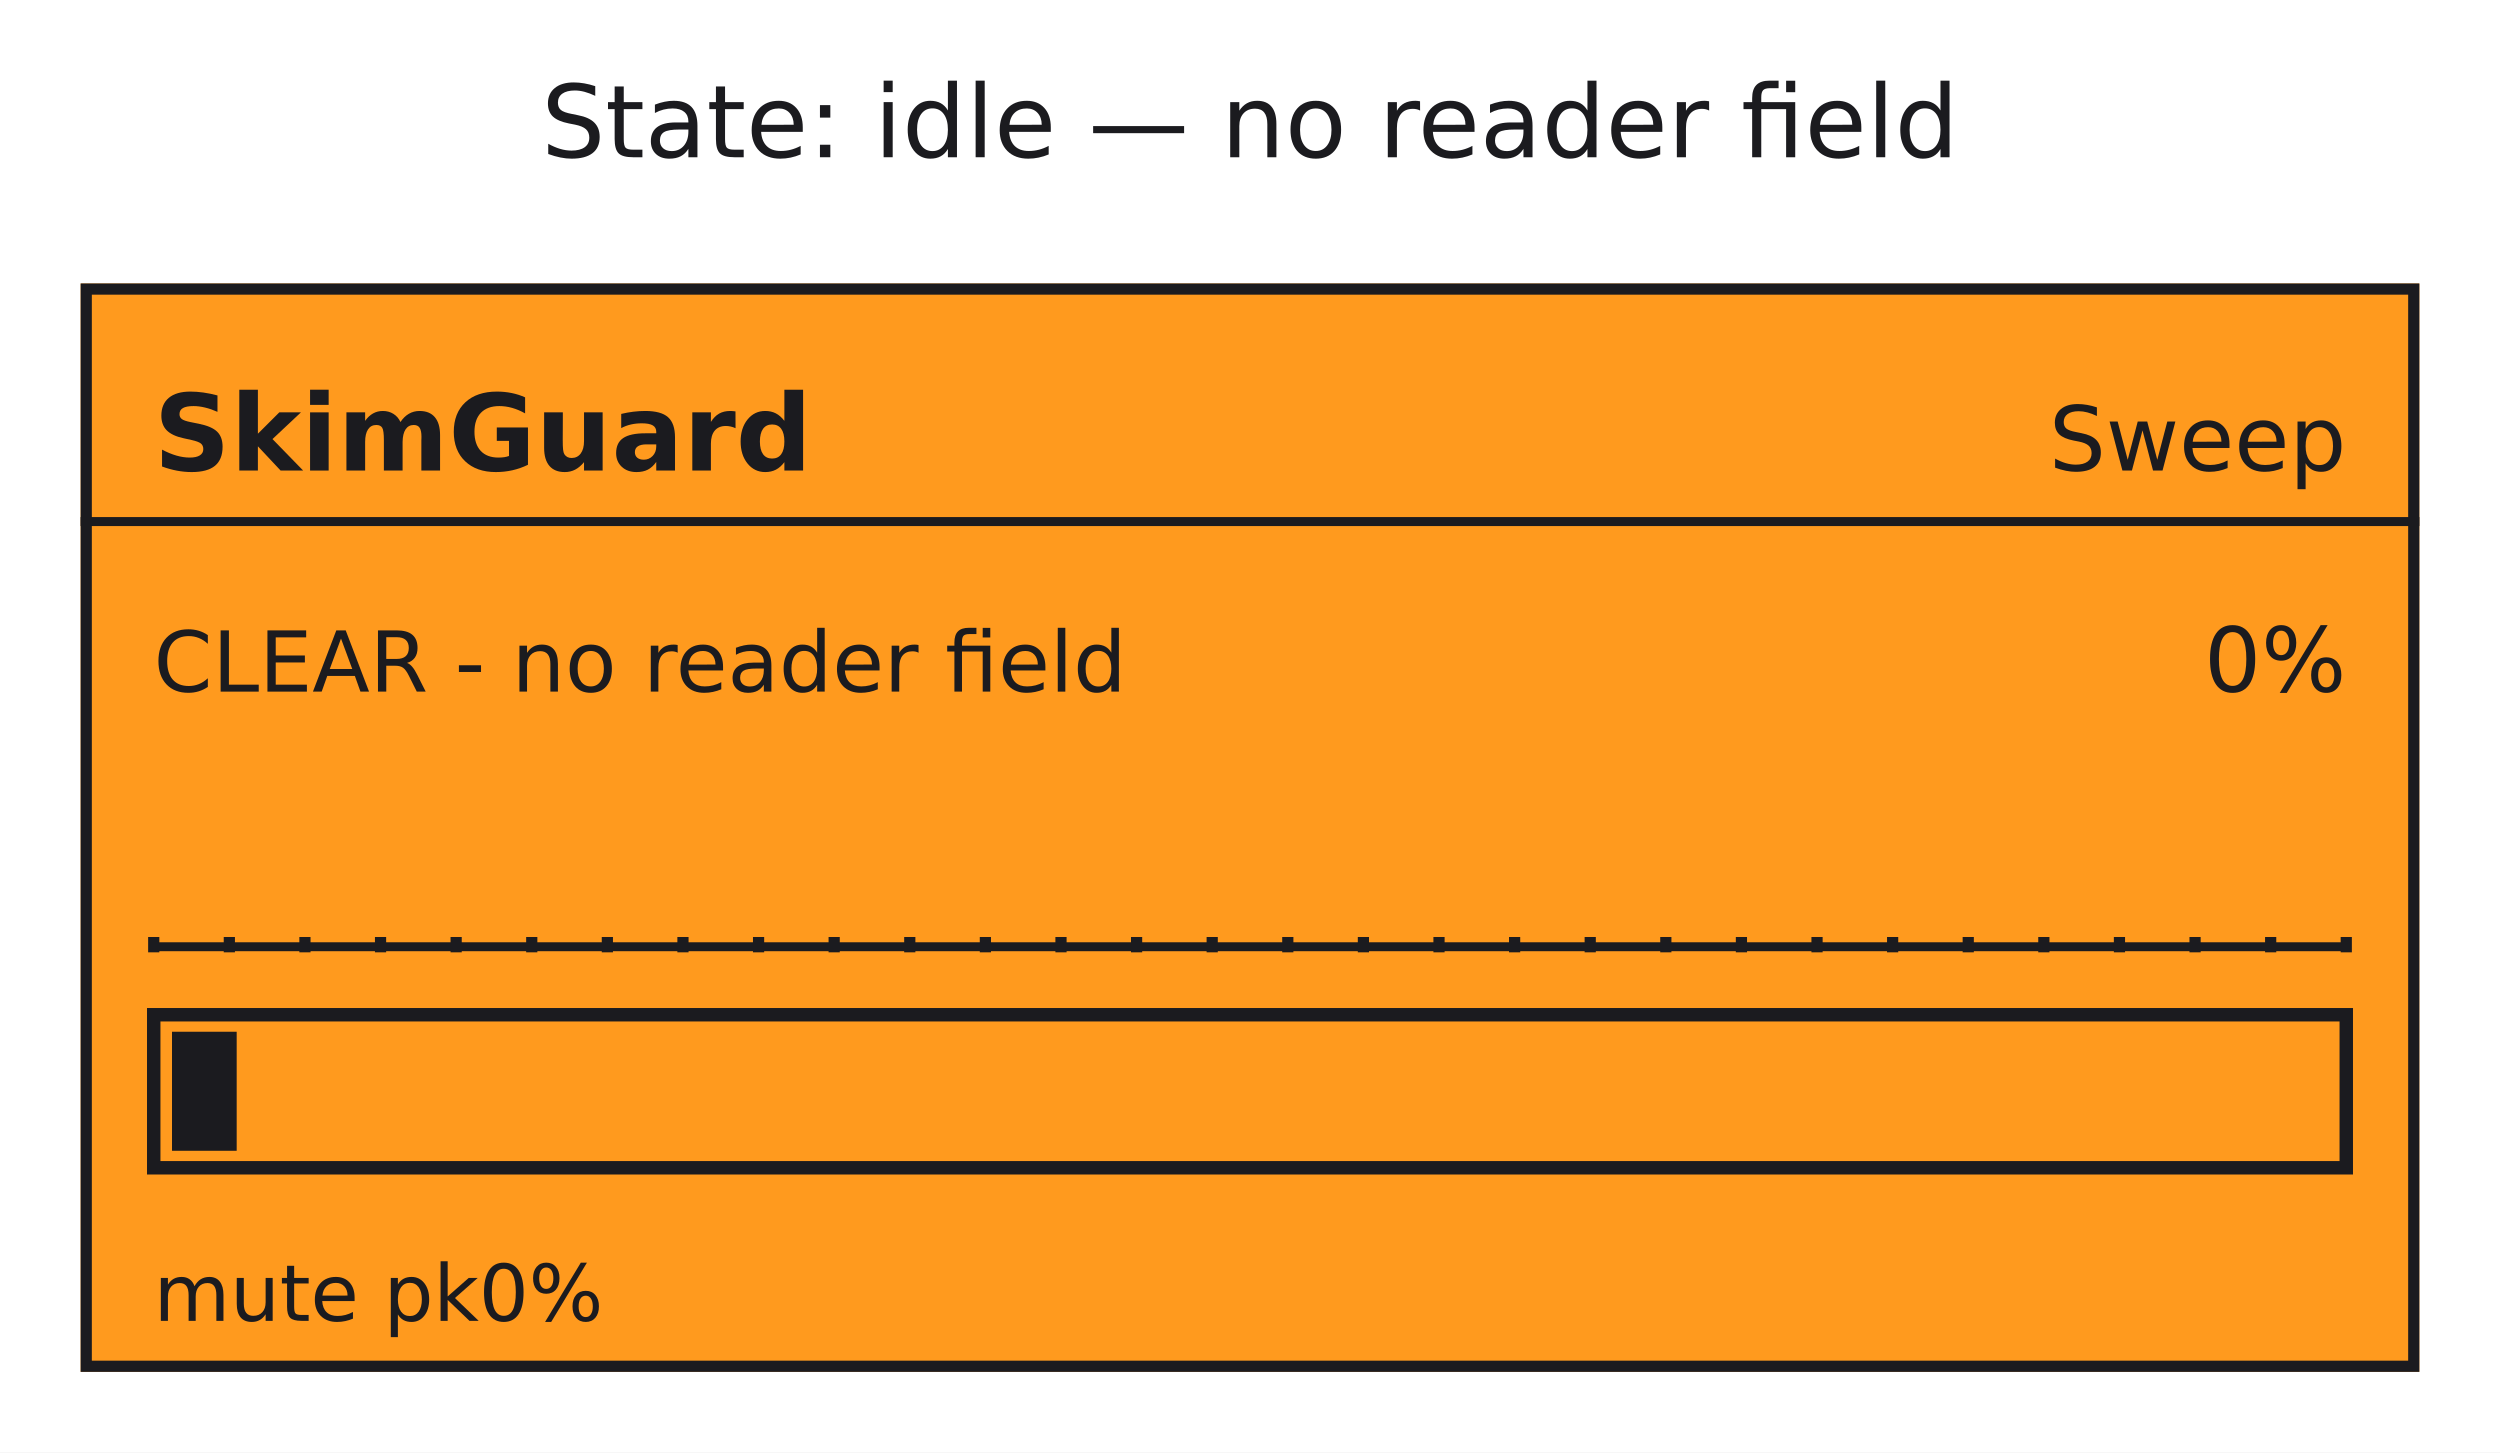
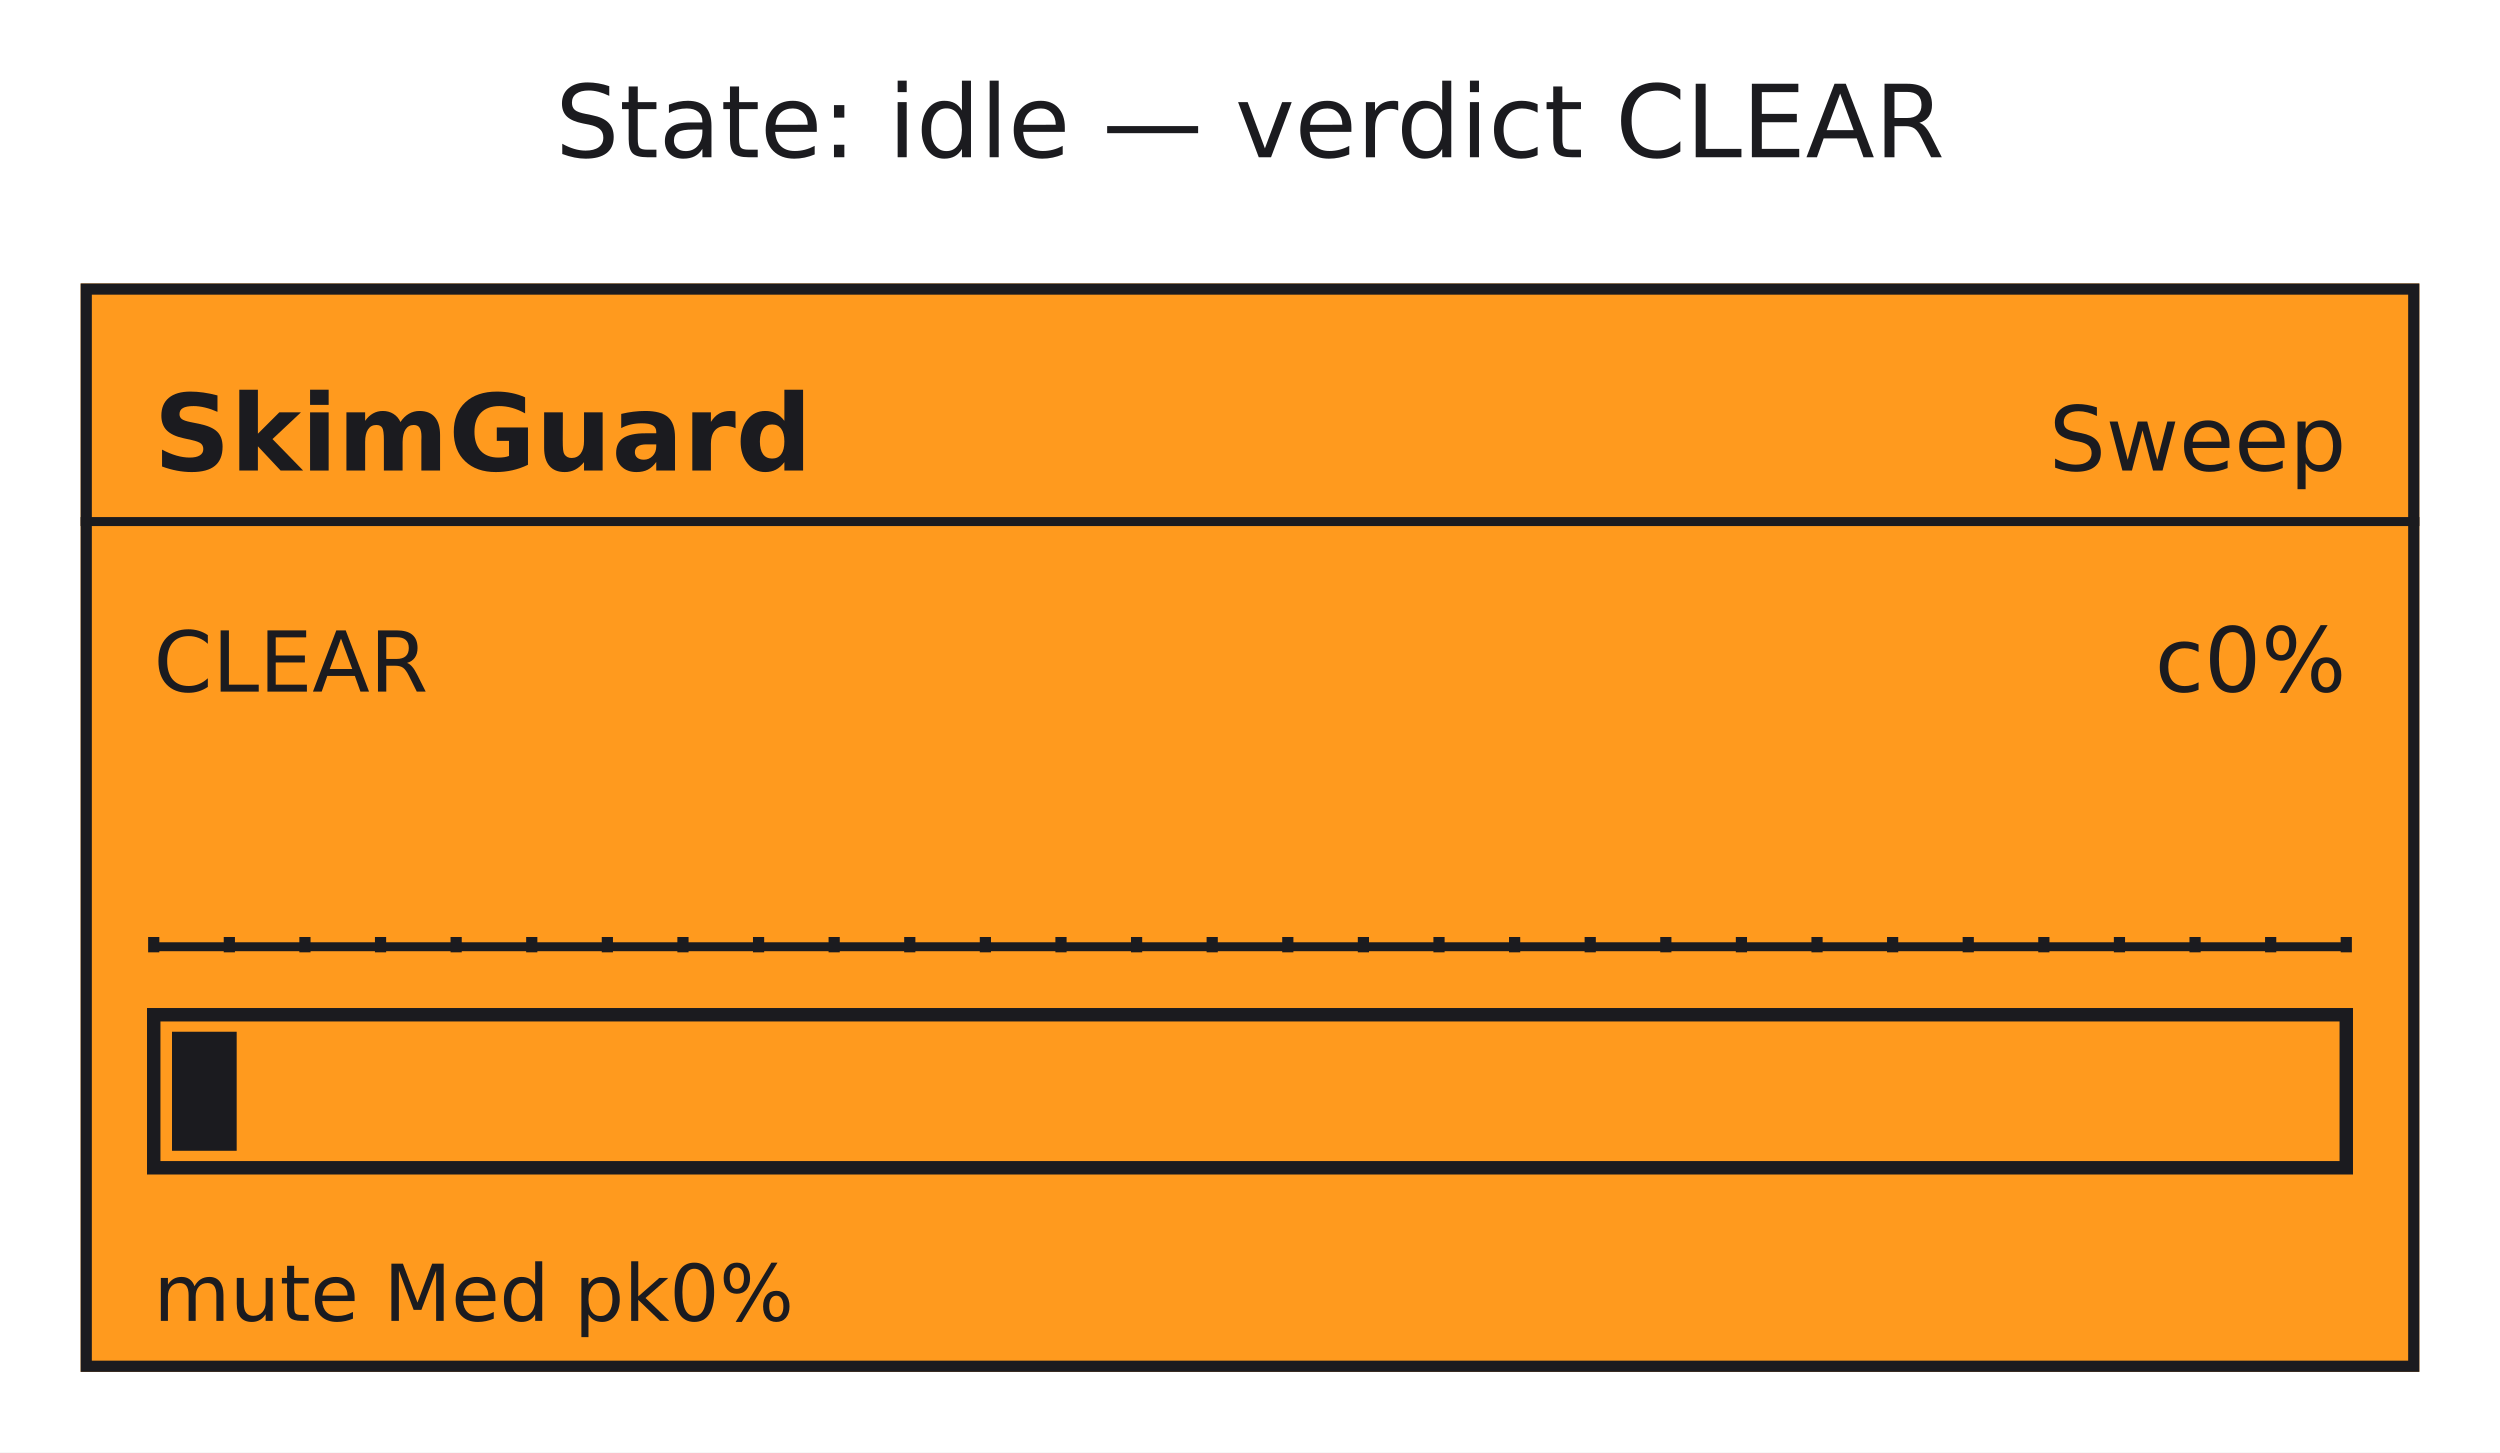
<svg xmlns="http://www.w3.org/2000/svg" xmlns:xlink="http://www.w3.org/1999/xlink" width="223.2pt" height="129.679pt" viewBox="0 0 223.2 129.679" version="1.1">
  <defs>
    <style type="text/css">*{stroke-linejoin: round; stroke-linecap: butt}</style>
  </defs>
  <g id="figure_1">
    <g id="patch_1">
      <path d="M 0 129.679  L 223.2 129.679  L 223.2 0  L 0 0  z " style="fill: #ffffff" />
    </g>
    <g id="axes_1">
      <g id="patch_2">
-         <path d="M 7.2 25.31  L 216 25.31  L 216 122.479  L 7.2 122.479  z " clip-path="url(#p4e2ae92b55)" style="fill: #ff9a1e; stroke: #1b1b1f; stroke-width: 2; stroke-linejoin: miter" />
+         <path d="M 7.2 25.31  L 216 25.31  L 216 122.479  L 7.2 122.479  z " clip-path="url(#pa6d8aaeca4)" style="fill: #ff9a1e; stroke: #1b1b1f; stroke-width: 2; stroke-linejoin: miter" />
      </g>
      <g id="patch_3">
-         <path d="M 13.725 90.596  L 209.475 90.596  L 209.475 104.26  L 13.725 104.26  L 13.725 90.596  z " clip-path="url(#p4e2ae92b55)" style="fill: none; stroke: #1b1b1f; stroke-width: 1.2; stroke-linejoin: miter" />
+         <path d="M 13.725 90.596  L 209.475 90.596  L 209.475 104.26  L 13.725 104.26  L 13.725 90.596  z " clip-path="url(#pa6d8aaeca4)" style="fill: none; stroke: #1b1b1f; stroke-width: 1.2; stroke-linejoin: miter" />
      </g>
      <g id="patch_4">
-         <path d="M 15.356 92.114  L 21.131 92.114  L 21.131 102.742  L 15.356 102.742  z " clip-path="url(#p4e2ae92b55)" style="fill: #1b1b1f" />
+         <path d="M 15.356 92.114  L 21.131 92.114  L 21.131 102.742  L 15.356 102.742  z " clip-path="url(#pa6d8aaeca4)" style="fill: #1b1b1f" />
      </g>
      <g id="line2d_1">
-         <path d="M 7.2 46.566  L 216 46.566  " clip-path="url(#p4e2ae92b55)" style="fill: none; stroke: #1b1b1f; stroke-width: 0.8; stroke-linecap: square" />
+         <path d="M 7.2 46.566  L 216 46.566  " clip-path="url(#pa6d8aaeca4)" style="fill: none; stroke: #1b1b1f; stroke-width: 0.8; stroke-linecap: square" />
      </g>
      <g id="line2d_2">
-         <path d="M 13.725 84.523  L 209.475 84.523  " clip-path="url(#p4e2ae92b55)" style="fill: none; stroke: #1b1b1f; stroke-width: 0.8; stroke-linecap: square" />
+         <path d="M 13.725 84.523  L 209.475 84.523  " clip-path="url(#pa6d8aaeca4)" style="fill: none; stroke: #1b1b1f; stroke-width: 0.8; stroke-linecap: square" />
      </g>
      <g id="line2d_3">
-         <path d="M 13.725 84.523  L 13.725 84.158  " clip-path="url(#p4e2ae92b55)" style="fill: none; stroke: #1b1b1f; stroke-linecap: square" />
+         <path d="M 13.725 84.523  L 13.725 84.158  " clip-path="url(#pa6d8aaeca4)" style="fill: none; stroke: #1b1b1f; stroke-linecap: square" />
      </g>
      <g id="line2d_4">
-         <path d="M 20.475 84.523  L 20.475 84.158  " clip-path="url(#p4e2ae92b55)" style="fill: none; stroke: #1b1b1f; stroke-linecap: square" />
+         <path d="M 20.475 84.523  L 20.475 84.158  " clip-path="url(#pa6d8aaeca4)" style="fill: none; stroke: #1b1b1f; stroke-linecap: square" />
      </g>
      <g id="line2d_5">
-         <path d="M 27.225 84.523  L 27.225 84.158  " clip-path="url(#p4e2ae92b55)" style="fill: none; stroke: #1b1b1f; stroke-linecap: square" />
+         <path d="M 27.225 84.523  L 27.225 84.158  " clip-path="url(#pa6d8aaeca4)" style="fill: none; stroke: #1b1b1f; stroke-linecap: square" />
      </g>
      <g id="line2d_6">
-         <path d="M 33.975 84.523  L 33.975 84.158  " clip-path="url(#p4e2ae92b55)" style="fill: none; stroke: #1b1b1f; stroke-linecap: square" />
+         <path d="M 33.975 84.523  L 33.975 84.158  " clip-path="url(#pa6d8aaeca4)" style="fill: none; stroke: #1b1b1f; stroke-linecap: square" />
      </g>
      <g id="line2d_7">
-         <path d="M 40.725 84.523  L 40.725 84.158  " clip-path="url(#p4e2ae92b55)" style="fill: none; stroke: #1b1b1f; stroke-linecap: square" />
+         <path d="M 40.725 84.523  L 40.725 84.158  " clip-path="url(#pa6d8aaeca4)" style="fill: none; stroke: #1b1b1f; stroke-linecap: square" />
      </g>
      <g id="line2d_8">
-         <path d="M 47.475 84.523  L 47.475 84.158  " clip-path="url(#p4e2ae92b55)" style="fill: none; stroke: #1b1b1f; stroke-linecap: square" />
+         <path d="M 47.475 84.523  L 47.475 84.158  " clip-path="url(#pa6d8aaeca4)" style="fill: none; stroke: #1b1b1f; stroke-linecap: square" />
      </g>
      <g id="line2d_9">
-         <path d="M 54.225 84.523  L 54.225 84.158  " clip-path="url(#p4e2ae92b55)" style="fill: none; stroke: #1b1b1f; stroke-linecap: square" />
+         <path d="M 54.225 84.523  L 54.225 84.158  " clip-path="url(#pa6d8aaeca4)" style="fill: none; stroke: #1b1b1f; stroke-linecap: square" />
      </g>
      <g id="line2d_10">
-         <path d="M 60.975 84.523  L 60.975 84.158  " clip-path="url(#p4e2ae92b55)" style="fill: none; stroke: #1b1b1f; stroke-linecap: square" />
+         <path d="M 60.975 84.523  L 60.975 84.158  " clip-path="url(#pa6d8aaeca4)" style="fill: none; stroke: #1b1b1f; stroke-linecap: square" />
      </g>
      <g id="line2d_11">
-         <path d="M 67.725 84.523  L 67.725 84.158  " clip-path="url(#p4e2ae92b55)" style="fill: none; stroke: #1b1b1f; stroke-linecap: square" />
+         <path d="M 67.725 84.523  L 67.725 84.158  " clip-path="url(#pa6d8aaeca4)" style="fill: none; stroke: #1b1b1f; stroke-linecap: square" />
      </g>
      <g id="line2d_12">
-         <path d="M 74.475 84.523  L 74.475 84.158  " clip-path="url(#p4e2ae92b55)" style="fill: none; stroke: #1b1b1f; stroke-linecap: square" />
+         <path d="M 74.475 84.523  L 74.475 84.158  " clip-path="url(#pa6d8aaeca4)" style="fill: none; stroke: #1b1b1f; stroke-linecap: square" />
      </g>
      <g id="line2d_13">
-         <path d="M 81.225 84.523  L 81.225 84.158  " clip-path="url(#p4e2ae92b55)" style="fill: none; stroke: #1b1b1f; stroke-linecap: square" />
+         <path d="M 81.225 84.523  L 81.225 84.158  " clip-path="url(#pa6d8aaeca4)" style="fill: none; stroke: #1b1b1f; stroke-linecap: square" />
      </g>
      <g id="line2d_14">
-         <path d="M 87.975 84.523  L 87.975 84.158  " clip-path="url(#p4e2ae92b55)" style="fill: none; stroke: #1b1b1f; stroke-linecap: square" />
+         <path d="M 87.975 84.523  L 87.975 84.158  " clip-path="url(#pa6d8aaeca4)" style="fill: none; stroke: #1b1b1f; stroke-linecap: square" />
      </g>
      <g id="line2d_15">
-         <path d="M 94.725 84.523  L 94.725 84.158  " clip-path="url(#p4e2ae92b55)" style="fill: none; stroke: #1b1b1f; stroke-linecap: square" />
+         <path d="M 94.725 84.523  L 94.725 84.158  " clip-path="url(#pa6d8aaeca4)" style="fill: none; stroke: #1b1b1f; stroke-linecap: square" />
      </g>
      <g id="line2d_16">
-         <path d="M 101.475 84.523  L 101.475 84.158  " clip-path="url(#p4e2ae92b55)" style="fill: none; stroke: #1b1b1f; stroke-linecap: square" />
+         <path d="M 101.475 84.523  L 101.475 84.158  " clip-path="url(#pa6d8aaeca4)" style="fill: none; stroke: #1b1b1f; stroke-linecap: square" />
      </g>
      <g id="line2d_17">
-         <path d="M 108.225 84.523  L 108.225 84.158  " clip-path="url(#p4e2ae92b55)" style="fill: none; stroke: #1b1b1f; stroke-linecap: square" />
+         <path d="M 108.225 84.523  L 108.225 84.158  " clip-path="url(#pa6d8aaeca4)" style="fill: none; stroke: #1b1b1f; stroke-linecap: square" />
      </g>
      <g id="line2d_18">
-         <path d="M 114.975 84.523  L 114.975 84.158  " clip-path="url(#p4e2ae92b55)" style="fill: none; stroke: #1b1b1f; stroke-linecap: square" />
+         <path d="M 114.975 84.523  L 114.975 84.158  " clip-path="url(#pa6d8aaeca4)" style="fill: none; stroke: #1b1b1f; stroke-linecap: square" />
      </g>
      <g id="line2d_19">
-         <path d="M 121.725 84.523  L 121.725 84.158  " clip-path="url(#p4e2ae92b55)" style="fill: none; stroke: #1b1b1f; stroke-linecap: square" />
+         <path d="M 121.725 84.523  L 121.725 84.158  " clip-path="url(#pa6d8aaeca4)" style="fill: none; stroke: #1b1b1f; stroke-linecap: square" />
      </g>
      <g id="line2d_20">
-         <path d="M 128.475 84.523  L 128.475 84.158  " clip-path="url(#p4e2ae92b55)" style="fill: none; stroke: #1b1b1f; stroke-linecap: square" />
+         <path d="M 128.475 84.523  L 128.475 84.158  " clip-path="url(#pa6d8aaeca4)" style="fill: none; stroke: #1b1b1f; stroke-linecap: square" />
      </g>
      <g id="line2d_21">
-         <path d="M 135.225 84.523  L 135.225 84.158  " clip-path="url(#p4e2ae92b55)" style="fill: none; stroke: #1b1b1f; stroke-linecap: square" />
+         <path d="M 135.225 84.523  L 135.225 84.158  " clip-path="url(#pa6d8aaeca4)" style="fill: none; stroke: #1b1b1f; stroke-linecap: square" />
      </g>
      <g id="line2d_22">
-         <path d="M 141.975 84.523  L 141.975 84.158  " clip-path="url(#p4e2ae92b55)" style="fill: none; stroke: #1b1b1f; stroke-linecap: square" />
+         <path d="M 141.975 84.523  L 141.975 84.158  " clip-path="url(#pa6d8aaeca4)" style="fill: none; stroke: #1b1b1f; stroke-linecap: square" />
      </g>
      <g id="line2d_23">
-         <path d="M 148.725 84.523  L 148.725 84.158  " clip-path="url(#p4e2ae92b55)" style="fill: none; stroke: #1b1b1f; stroke-linecap: square" />
+         <path d="M 148.725 84.523  L 148.725 84.158  " clip-path="url(#pa6d8aaeca4)" style="fill: none; stroke: #1b1b1f; stroke-linecap: square" />
      </g>
      <g id="line2d_24">
-         <path d="M 155.475 84.523  L 155.475 84.158  " clip-path="url(#p4e2ae92b55)" style="fill: none; stroke: #1b1b1f; stroke-linecap: square" />
+         <path d="M 155.475 84.523  L 155.475 84.158  " clip-path="url(#pa6d8aaeca4)" style="fill: none; stroke: #1b1b1f; stroke-linecap: square" />
      </g>
      <g id="line2d_25">
-         <path d="M 162.225 84.523  L 162.225 84.158  " clip-path="url(#p4e2ae92b55)" style="fill: none; stroke: #1b1b1f; stroke-linecap: square" />
+         <path d="M 162.225 84.523  L 162.225 84.158  " clip-path="url(#pa6d8aaeca4)" style="fill: none; stroke: #1b1b1f; stroke-linecap: square" />
      </g>
      <g id="line2d_26">
-         <path d="M 168.975 84.523  L 168.975 84.158  " clip-path="url(#p4e2ae92b55)" style="fill: none; stroke: #1b1b1f; stroke-linecap: square" />
+         <path d="M 168.975 84.523  L 168.975 84.158  " clip-path="url(#pa6d8aaeca4)" style="fill: none; stroke: #1b1b1f; stroke-linecap: square" />
      </g>
      <g id="line2d_27">
-         <path d="M 175.725 84.523  L 175.725 84.158  " clip-path="url(#p4e2ae92b55)" style="fill: none; stroke: #1b1b1f; stroke-linecap: square" />
+         <path d="M 175.725 84.523  L 175.725 84.158  " clip-path="url(#pa6d8aaeca4)" style="fill: none; stroke: #1b1b1f; stroke-linecap: square" />
      </g>
      <g id="line2d_28">
-         <path d="M 182.475 84.523  L 182.475 84.158  " clip-path="url(#p4e2ae92b55)" style="fill: none; stroke: #1b1b1f; stroke-linecap: square" />
+         <path d="M 182.475 84.523  L 182.475 84.158  " clip-path="url(#pa6d8aaeca4)" style="fill: none; stroke: #1b1b1f; stroke-linecap: square" />
      </g>
      <g id="line2d_29">
-         <path d="M 189.225 84.523  L 189.225 84.158  " clip-path="url(#p4e2ae92b55)" style="fill: none; stroke: #1b1b1f; stroke-linecap: square" />
+         <path d="M 189.225 84.523  L 189.225 84.158  " clip-path="url(#pa6d8aaeca4)" style="fill: none; stroke: #1b1b1f; stroke-linecap: square" />
      </g>
      <g id="line2d_30">
-         <path d="M 195.975 84.523  L 195.975 84.158  " clip-path="url(#p4e2ae92b55)" style="fill: none; stroke: #1b1b1f; stroke-linecap: square" />
+         <path d="M 195.975 84.523  L 195.975 84.158  " clip-path="url(#pa6d8aaeca4)" style="fill: none; stroke: #1b1b1f; stroke-linecap: square" />
      </g>
      <g id="line2d_31">
-         <path d="M 202.725 84.523  L 202.725 84.158  " clip-path="url(#p4e2ae92b55)" style="fill: none; stroke: #1b1b1f; stroke-linecap: square" />
+         <path d="M 202.725 84.523  L 202.725 84.158  " clip-path="url(#pa6d8aaeca4)" style="fill: none; stroke: #1b1b1f; stroke-linecap: square" />
      </g>
      <g id="line2d_32">
-         <path d="M 209.475 84.523  L 209.475 84.158  " clip-path="url(#p4e2ae92b55)" style="fill: none; stroke: #1b1b1f; stroke-linecap: square" />
+         <path d="M 209.475 84.523  L 209.475 84.158  " clip-path="url(#pa6d8aaeca4)" style="fill: none; stroke: #1b1b1f; stroke-linecap: square" />
      </g>
      <g id="text_1">
-         <g style="fill: #1b1b1f" transform="translate(48.32719 14.03859) scale(0.09 -0.09)">
+         <g style="fill: #1b1b1f" transform="translate(49.57875 14.03859) scale(0.09 -0.09)">
          <defs>
            <path id="DejaVuSans-36" d="M 3425 4513  L 3425 3897  Q 3066 4069 2747 4153  Q 2428 4238 2131 4238  Q 1616 4238 1336 4038  Q 1056 3838 1056 3469  Q 1056 3159 1242 3001  Q 1428 2844 1947 2747  L 2328 2669  Q 3034 2534 3370 2195  Q 3706 1856 3706 1288  Q 3706 609 3251 259  Q 2797 -91 1919 -91  Q 1588 -91 1214 -16  Q 841 59 441 206  L 441 856  Q 825 641 1194 531  Q 1563 422 1919 422  Q 2459 422 2753 634  Q 3047 847 3047 1241  Q 3047 1584 2836 1778  Q 2625 1972 2144 2069  L 1759 2144  Q 1053 2284 737 2584  Q 422 2884 422 3419  Q 422 4038 858 4394  Q 1294 4750 2059 4750  Q 2388 4750 2728 4690  Q 3069 4631 3425 4513  z " transform="scale(0.015625)" />
            <path id="DejaVuSans-57" d="M 1172 4494  L 1172 3500  L 2356 3500  L 2356 3053  L 1172 3053  L 1172 1153  Q 1172 725 1289 603  Q 1406 481 1766 481  L 2356 481  L 2356 0  L 1766 0  Q 1100 0 847 248  Q 594 497 594 1153  L 594 3053  L 172 3053  L 172 3500  L 594 3500  L 594 4494  L 1172 4494  z " transform="scale(0.015625)" />
            <path id="DejaVuSans-44" d="M 2194 1759  Q 1497 1759 1228 1600  Q 959 1441 959 1056  Q 959 750 1161 570  Q 1363 391 1709 391  Q 2188 391 2477 730  Q 2766 1069 2766 1631  L 2766 1759  L 2194 1759  z M 3341 1997  L 3341 0  L 2766 0  L 2766 531  Q 2569 213 2275 61  Q 1981 -91 1556 -91  Q 1019 -91 701 211  Q 384 513 384 1019  Q 384 1609 779 1909  Q 1175 2209 1959 2209  L 2766 2209  L 2766 2266  Q 2766 2663 2505 2880  Q 2244 3097 1772 3097  Q 1472 3097 1187 3025  Q 903 2953 641 2809  L 641 3341  Q 956 3463 1253 3523  Q 1550 3584 1831 3584  Q 2591 3584 2966 3190  Q 3341 2797 3341 1997  z " transform="scale(0.015625)" />
            <path id="DejaVuSans-48" d="M 3597 1894  L 3597 1613  L 953 1613  Q 991 1019 1311 708  Q 1631 397 2203 397  Q 2534 397 2845 478  Q 3156 559 3463 722  L 3463 178  Q 3153 47 2828 -22  Q 2503 -91 2169 -91  Q 1331 -91 842 396  Q 353 884 353 1716  Q 353 2575 817 3079  Q 1281 3584 2069 3584  Q 2775 3584 3186 3129  Q 3597 2675 3597 1894  z M 3022 2063  Q 3016 2534 2758 2815  Q 2500 3097 2075 3097  Q 1594 3097 1305 2825  Q 1016 2553 972 2059  L 3022 2063  z " transform="scale(0.015625)" />
            <path id="DejaVuSans-1d" d="M 750 794  L 1409 794  L 1409 0  L 750 0  L 750 794  z M 750 3309  L 1409 3309  L 1409 2516  L 750 2516  L 750 3309  z " transform="scale(0.015625)" />
            <path id="DejaVuSans-3" transform="scale(0.015625)" />
            <path id="DejaVuSans-4c" d="M 603 3500  L 1178 3500  L 1178 0  L 603 0  L 603 3500  z M 603 4863  L 1178 4863  L 1178 4134  L 603 4134  L 603 4863  z " transform="scale(0.015625)" />
            <path id="DejaVuSans-47" d="M 2906 2969  L 2906 4863  L 3481 4863  L 3481 0  L 2906 0  L 2906 525  Q 2725 213 2448 61  Q 2172 -91 1784 -91  Q 1150 -91 751 415  Q 353 922 353 1747  Q 353 2572 751 3078  Q 1150 3584 1784 3584  Q 2172 3584 2448 3432  Q 2725 3281 2906 2969  z M 947 1747  Q 947 1113 1208 752  Q 1469 391 1925 391  Q 2381 391 2643 752  Q 2906 1113 2906 1747  Q 2906 2381 2643 2742  Q 2381 3103 1925 3103  Q 1469 3103 1208 2742  Q 947 2381 947 1747  z " transform="scale(0.015625)" />
            <path id="DejaVuSans-4f" d="M 603 4863  L 1178 4863  L 1178 0  L 603 0  L 603 4863  z " transform="scale(0.015625)" />
            <path id="DejaVuSans-af6" d="M 313 1978  L 6088 1978  L 6088 1528  L 313 1528  L 313 1978  z " transform="scale(0.015625)" />
-             <path id="DejaVuSans-51" d="M 3513 2113  L 3513 0  L 2938 0  L 2938 2094  Q 2938 2591 2744 2837  Q 2550 3084 2163 3084  Q 1697 3084 1428 2787  Q 1159 2491 1159 1978  L 1159 0  L 581 0  L 581 3500  L 1159 3500  L 1159 2956  Q 1366 3272 1645 3428  Q 1925 3584 2291 3584  Q 2894 3584 3203 3211  Q 3513 2838 3513 2113  z " transform="scale(0.015625)" />
-             <path id="DejaVuSans-52" d="M 1959 3097  Q 1497 3097 1228 2736  Q 959 2375 959 1747  Q 959 1119 1226 758  Q 1494 397 1959 397  Q 2419 397 2687 759  Q 2956 1122 2956 1747  Q 2956 2369 2687 2733  Q 2419 3097 1959 3097  z M 1959 3584  Q 2709 3584 3137 3096  Q 3566 2609 3566 1747  Q 3566 888 3137 398  Q 2709 -91 1959 -91  Q 1206 -91 779 398  Q 353 888 353 1747  Q 353 2609 779 3096  Q 1206 3584 1959 3584  z " transform="scale(0.015625)" />
+             <path id="DejaVuSans-59" d="M 191 3500  L 800 3500  L 1894 563  L 2988 3500  L 3597 3500  L 2284 0  L 1503 0  L 191 3500  z " transform="scale(0.015625)" />
            <path id="DejaVuSans-55" d="M 2631 2963  Q 2534 3019 2420 3045  Q 2306 3072 2169 3072  Q 1681 3072 1420 2755  Q 1159 2438 1159 1844  L 1159 0  L 581 0  L 581 3500  L 1159 3500  L 1159 2956  Q 1341 3275 1631 3429  Q 1922 3584 2338 3584  Q 2397 3584 2469 3576  Q 2541 3569 2628 3553  L 2631 2963  z " transform="scale(0.015625)" />
-             <path id="DejaVuSans-13af" d="M 3431 3500  L 3431 0  L 2853 0  L 2853 3053  L 1275 3053  L 1275 0  L 697 0  L 697 3053  L 147 3053  L 147 3500  L 697 3500  L 697 3744  Q 697 4316 967 4589  Q 1238 4863 1797 4863  L 2375 4863  L 2375 4384  L 1825 4384  Q 1516 4384 1395 4259  Q 1275 4134 1275 3809  L 1275 3500  L 3431 3500  z M 2853 4856  L 3431 4856  L 3431 4128  L 2853 4128  L 2853 4856  z " transform="scale(0.015625)" />
+             <path id="DejaVuSans-46" d="M 3122 3366  L 3122 2828  Q 2878 2963 2633 3030  Q 2388 3097 2138 3097  Q 1578 3097 1268 2742  Q 959 2388 959 1747  Q 959 1106 1268 751  Q 1578 397 2138 397  Q 2388 397 2633 464  Q 2878 531 3122 666  L 3122 134  Q 2881 22 2623 -34  Q 2366 -91 2075 -91  Q 1284 -91 818 406  Q 353 903 353 1747  Q 353 2603 823 3093  Q 1294 3584 2113 3584  Q 2378 3584 2631 3529  Q 2884 3475 3122 3366  z " transform="scale(0.015625)" />
+             <path id="DejaVuSans-26" d="M 4122 4306  L 4122 3641  Q 3803 3938 3442 4084  Q 3081 4231 2675 4231  Q 1875 4231 1450 3742  Q 1025 3253 1025 2328  Q 1025 1406 1450 917  Q 1875 428 2675 428  Q 3081 428 3442 575  Q 3803 722 4122 1019  L 4122 359  Q 3791 134 3420 21  Q 3050 -91 2638 -91  Q 1578 -91 968 557  Q 359 1206 359 2328  Q 359 3453 968 4101  Q 1578 4750 2638 4750  Q 3056 4750 3426 4639  Q 3797 4528 4122 4306  z " transform="scale(0.015625)" />
+             <path id="DejaVuSans-2f" d="M 628 4666  L 1259 4666  L 1259 531  L 3531 531  L 3531 0  L 628 0  L 628 4666  z " transform="scale(0.015625)" />
+             <path id="DejaVuSans-28" d="M 628 4666  L 3578 4666  L 3578 4134  L 1259 4134  L 1259 2753  L 3481 2753  L 3481 2222  L 1259 2222  L 1259 531  L 3634 531  L 3634 0  L 628 0  L 628 4666  z " transform="scale(0.015625)" />
+             <path id="DejaVuSans-24" d="M 2188 4044  L 1331 1722  L 3047 1722  L 2188 4044  z M 1831 4666  L 2547 4666  L 4325 0  L 3669 0  L 3244 1197  L 1141 1197  L 716 0  L 50 0  L 1831 4666  z " transform="scale(0.015625)" />
+             <path id="DejaVuSans-35" d="M 2841 2188  Q 3044 2119 3236 1894  Q 3428 1669 3622 1275  L 4263 0  L 3584 0  L 2988 1197  Q 2756 1666 2539 1819  Q 2322 1972 1947 1972  L 1259 1972  L 1259 0  L 628 0  L 628 4666  L 2053 4666  Q 2853 4666 3247 4331  Q 3641 3997 3641 3322  Q 3641 2881 3436 2590  Q 3231 2300 2841 2188  z M 1259 4147  L 1259 2491  L 2053 2491  Q 2509 2491 2742 2702  Q 2975 2913 2975 3322  Q 2975 3731 2742 3939  Q 2509 4147 2053 4147  L 1259 4147  z " transform="scale(0.015625)" />
          </defs>
          <use xlink:href="#DejaVuSans-36" />
          <use xlink:href="#DejaVuSans-57" transform="translate(63.48438 0)" />
          <use xlink:href="#DejaVuSans-44" transform="translate(102.6875 0)" />
          <use xlink:href="#DejaVuSans-57" transform="translate(163.9688 0)" />
          <use xlink:href="#DejaVuSans-48" transform="translate(203.1719 0)" />
          <use xlink:href="#DejaVuSans-1d" transform="translate(264.7031 0)" />
          <use xlink:href="#DejaVuSans-3" transform="translate(298.3906 0)" />
          <use xlink:href="#DejaVuSans-4c" transform="translate(330.1719 0)" />
          <use xlink:href="#DejaVuSans-47" transform="translate(357.9531 0)" />
          <use xlink:href="#DejaVuSans-4f" transform="translate(421.4375 0)" />
          <use xlink:href="#DejaVuSans-48" transform="translate(449.2188 0)" />
          <use xlink:href="#DejaVuSans-3" transform="translate(510.75 0)" />
          <use xlink:href="#DejaVuSans-af6" transform="translate(542.5312 0)" />
          <use xlink:href="#DejaVuSans-3" transform="translate(642.5312 0)" />
-           <use xlink:href="#DejaVuSans-51" transform="translate(674.3125 0)" />
-           <use xlink:href="#DejaVuSans-52" transform="translate(737.6875 0)" />
-           <use xlink:href="#DejaVuSans-3" transform="translate(798.875 0)" />
-           <use xlink:href="#DejaVuSans-55" transform="translate(830.6562 0)" />
-           <use xlink:href="#DejaVuSans-48" transform="translate(869.5625 0)" />
-           <use xlink:href="#DejaVuSans-44" transform="translate(931.0938 0)" />
-           <use xlink:href="#DejaVuSans-47" transform="translate(992.375 0)" />
-           <use xlink:href="#DejaVuSans-48" transform="translate(1055.859 0)" />
-           <use xlink:href="#DejaVuSans-55" transform="translate(1117.391 0)" />
-           <use xlink:href="#DejaVuSans-3" transform="translate(1158.5 0)" />
-           <use xlink:href="#DejaVuSans-13af" transform="translate(1190.281 0)" />
-           <use xlink:href="#DejaVuSans-48" transform="translate(1253.266 0)" />
-           <use xlink:href="#DejaVuSans-4f" transform="translate(1314.797 0)" />
-           <use xlink:href="#DejaVuSans-47" transform="translate(1342.578 0)" />
+           <use xlink:href="#DejaVuSans-59" transform="translate(674.3125 0)" />
+           <use xlink:href="#DejaVuSans-48" transform="translate(733.5 0)" />
+           <use xlink:href="#DejaVuSans-55" transform="translate(795.0312 0)" />
+           <use xlink:href="#DejaVuSans-47" transform="translate(834.3906 0)" />
+           <use xlink:href="#DejaVuSans-4c" transform="translate(897.875 0)" />
+           <use xlink:href="#DejaVuSans-46" transform="translate(925.6562 0)" />
+           <use xlink:href="#DejaVuSans-57" transform="translate(980.6406 0)" />
+           <use xlink:href="#DejaVuSans-3" transform="translate(1019.844 0)" />
+           <use xlink:href="#DejaVuSans-26" transform="translate(1051.625 0)" />
+           <use xlink:href="#DejaVuSans-2f" transform="translate(1121.453 0)" />
+           <use xlink:href="#DejaVuSans-28" transform="translate(1177.172 0)" />
+           <use xlink:href="#DejaVuSans-24" transform="translate(1240.359 0)" />
+           <use xlink:href="#DejaVuSans-35" transform="translate(1308.766 0)" />
        </g>
      </g>
      <g id="text_2">
        <g style="fill: #1b1b1f" transform="translate(13.725 42.01118) scale(0.095 -0.095)">
          <defs>
            <path id="DejaVuSans-Bold-36" d="M 3834 4519  L 3834 3531  Q 3450 3703 3084 3790  Q 2719 3878 2394 3878  Q 1963 3878 1756 3759  Q 1550 3641 1550 3391  Q 1550 3203 1689 3098  Q 1828 2994 2194 2919  L 2706 2816  Q 3484 2659 3812 2340  Q 4141 2022 4141 1434  Q 4141 663 3683 286  Q 3225 -91 2284 -91  Q 1841 -91 1394 -6  Q 947 78 500 244  L 500 1259  Q 947 1022 1364 901  Q 1781 781 2169 781  Q 2563 781 2772 912  Q 2981 1044 2981 1288  Q 2981 1506 2839 1625  Q 2697 1744 2272 1838  L 1806 1941  Q 1106 2091 782 2419  Q 459 2747 459 3303  Q 459 4000 909 4375  Q 1359 4750 2203 4750  Q 2588 4750 2994 4692  Q 3400 4634 3834 4519  z " transform="scale(0.015625)" />
            <path id="DejaVuSans-Bold-4e" d="M 538 4863  L 1656 4863  L 1656 2216  L 2944 3500  L 4244 3500  L 2534 1894  L 4378 0  L 3022 0  L 1656 1459  L 1656 0  L 538 0  L 538 4863  z " transform="scale(0.015625)" />
            <path id="DejaVuSans-Bold-4c" d="M 538 3500  L 1656 3500  L 1656 0  L 538 0  L 538 3500  z M 538 4863  L 1656 4863  L 1656 3950  L 538 3950  L 538 4863  z " transform="scale(0.015625)" />
            <path id="DejaVuSans-Bold-50" d="M 3781 2919  Q 3994 3244 4286 3414  Q 4578 3584 4928 3584  Q 5531 3584 5847 3212  Q 6163 2841 6163 2131  L 6163 0  L 5038 0  L 5038 1825  Q 5041 1866 5042 1909  Q 5044 1953 5044 2034  Q 5044 2406 4934 2573  Q 4825 2741 4581 2741  Q 4263 2741 4089 2478  Q 3916 2216 3909 1719  L 3909 0  L 2784 0  L 2784 1825  Q 2784 2406 2684 2573  Q 2584 2741 2328 2741  Q 2006 2741 1831 2477  Q 1656 2213 1656 1722  L 1656 0  L 531 0  L 531 3500  L 1656 3500  L 1656 2988  Q 1863 3284 2130 3434  Q 2397 3584 2719 3584  Q 3081 3584 3359 3409  Q 3638 3234 3781 2919  z " transform="scale(0.015625)" />
            <path id="DejaVuSans-Bold-2a" d="M 4781 347  Q 4331 128 3847 18  Q 3363 -91 2847 -91  Q 1681 -91 1000 561  Q 319 1213 319 2328  Q 319 3456 1012 4103  Q 1706 4750 2913 4750  Q 3378 4750 3804 4662  Q 4231 4575 4609 4403  L 4609 3438  Q 4219 3659 3833 3768  Q 3447 3878 3059 3878  Q 2341 3878 1952 3476  Q 1563 3075 1563 2328  Q 1563 1588 1938 1184  Q 2313 781 3003 781  Q 3191 781 3352 804  Q 3513 828 3641 878  L 3641 1784  L 2906 1784  L 2906 2591  L 4781 2591  L 4781 347  z " transform="scale(0.015625)" />
            <path id="DejaVuSans-Bold-58" d="M 500 1363  L 500 3500  L 1625 3500  L 1625 3150  Q 1625 2866 1622 2436  Q 1619 2006 1619 1863  Q 1619 1441 1641 1255  Q 1663 1069 1716 984  Q 1784 875 1895 815  Q 2006 756 2150 756  Q 2500 756 2700 1025  Q 2900 1294 2900 1772  L 2900 3500  L 4019 3500  L 4019 0  L 2900 0  L 2900 506  Q 2647 200 2364 54  Q 2081 -91 1741 -91  Q 1134 -91 817 281  Q 500 653 500 1363  z " transform="scale(0.015625)" />
            <path id="DejaVuSans-Bold-44" d="M 2106 1575  Q 1756 1575 1579 1456  Q 1403 1338 1403 1106  Q 1403 894 1545 773  Q 1688 653 1941 653  Q 2256 653 2472 879  Q 2688 1106 2688 1447  L 2688 1575  L 2106 1575  z M 3816 1997  L 3816 0  L 2688 0  L 2688 519  Q 2463 200 2181 54  Q 1900 -91 1497 -91  Q 953 -91 614 226  Q 275 544 275 1050  Q 275 1666 698 1953  Q 1122 2241 2028 2241  L 2688 2241  L 2688 2328  Q 2688 2594 2478 2717  Q 2269 2841 1825 2841  Q 1466 2841 1156 2769  Q 847 2697 581 2553  L 581 3406  Q 941 3494 1303 3539  Q 1666 3584 2028 3584  Q 2975 3584 3395 3211  Q 3816 2838 3816 1997  z " transform="scale(0.015625)" />
            <path id="DejaVuSans-Bold-55" d="M 3138 2547  Q 2991 2616 2845 2648  Q 2700 2681 2553 2681  Q 2122 2681 1889 2404  Q 1656 2128 1656 1613  L 1656 0  L 538 0  L 538 3500  L 1656 3500  L 1656 2925  Q 1872 3269 2151 3426  Q 2431 3584 2822 3584  Q 2878 3584 2943 3579  Q 3009 3575 3134 3559  L 3138 2547  z " transform="scale(0.015625)" />
            <path id="DejaVuSans-Bold-47" d="M 2919 2988  L 2919 4863  L 4044 4863  L 4044 0  L 2919 0  L 2919 506  Q 2688 197 2409 53  Q 2131 -91 1766 -91  Q 1119 -91 703 423  Q 288 938 288 1747  Q 288 2556 703 3070  Q 1119 3584 1766 3584  Q 2128 3584 2408 3439  Q 2688 3294 2919 2988  z M 2181 722  Q 2541 722 2730 984  Q 2919 1247 2919 1747  Q 2919 2247 2730 2509  Q 2541 2772 2181 2772  Q 1825 2772 1636 2509  Q 1447 2247 1447 1747  Q 1447 1247 1636 984  Q 1825 722 2181 722  z " transform="scale(0.015625)" />
          </defs>
          <use xlink:href="#DejaVuSans-Bold-36" />
          <use xlink:href="#DejaVuSans-Bold-4e" transform="translate(72.01562 0)" />
          <use xlink:href="#DejaVuSans-Bold-4c" transform="translate(138.5156 0)" />
          <use xlink:href="#DejaVuSans-Bold-50" transform="translate(172.7969 0)" />
          <use xlink:href="#DejaVuSans-Bold-2a" transform="translate(277 0)" />
          <use xlink:href="#DejaVuSans-Bold-58" transform="translate(359.0781 0)" />
          <use xlink:href="#DejaVuSans-Bold-44" transform="translate(430.2656 0)" />
          <use xlink:href="#DejaVuSans-Bold-55" transform="translate(497.75 0)" />
          <use xlink:href="#DejaVuSans-Bold-47" transform="translate(547.0625 0)" />
        </g>
      </g>
      <g id="text_3">
        <g style="fill: #1b1b1f" transform="translate(182.93 42.01118) scale(0.08 -0.08)">
          <defs>
            <path id="DejaVuSans-5a" d="M 269 3500  L 844 3500  L 1563 769  L 2278 3500  L 2956 3500  L 3675 769  L 4391 3500  L 4966 3500  L 4050 0  L 3372 0  L 2619 2869  L 1863 0  L 1184 0  L 269 3500  z " transform="scale(0.015625)" />
            <path id="DejaVuSans-53" d="M 1159 525  L 1159 -1331  L 581 -1331  L 581 3500  L 1159 3500  L 1159 2969  Q 1341 3281 1617 3432  Q 1894 3584 2278 3584  Q 2916 3584 3314 3078  Q 3713 2572 3713 1747  Q 3713 922 3314 415  Q 2916 -91 2278 -91  Q 1894 -91 1617 61  Q 1341 213 1159 525  z M 3116 1747  Q 3116 2381 2855 2742  Q 2594 3103 2138 3103  Q 1681 3103 1420 2742  Q 1159 2381 1159 1747  Q 1159 1113 1420 752  Q 1681 391 2138 391  Q 2594 391 2855 752  Q 3116 1113 3116 1747  z " transform="scale(0.015625)" />
          </defs>
          <use xlink:href="#DejaVuSans-36" />
          <use xlink:href="#DejaVuSans-5a" transform="translate(63.48438 0)" />
          <use xlink:href="#DejaVuSans-48" transform="translate(145.2656 0)" />
          <use xlink:href="#DejaVuSans-48" transform="translate(206.7969 0)" />
          <use xlink:href="#DejaVuSans-53" transform="translate(268.3281 0)" />
        </g>
      </g>
      <g id="text_4">
        <g style="fill: #1b1b1f" transform="translate(13.725 61.7486) scale(0.075 -0.075)">
-           <defs>
-             <path id="DejaVuSans-26" d="M 4122 4306  L 4122 3641  Q 3803 3938 3442 4084  Q 3081 4231 2675 4231  Q 1875 4231 1450 3742  Q 1025 3253 1025 2328  Q 1025 1406 1450 917  Q 1875 428 2675 428  Q 3081 428 3442 575  Q 3803 722 4122 1019  L 4122 359  Q 3791 134 3420 21  Q 3050 -91 2638 -91  Q 1578 -91 968 557  Q 359 1206 359 2328  Q 359 3453 968 4101  Q 1578 4750 2638 4750  Q 3056 4750 3426 4639  Q 3797 4528 4122 4306  z " transform="scale(0.015625)" />
-             <path id="DejaVuSans-2f" d="M 628 4666  L 1259 4666  L 1259 531  L 3531 531  L 3531 0  L 628 0  L 628 4666  z " transform="scale(0.015625)" />
-             <path id="DejaVuSans-28" d="M 628 4666  L 3578 4666  L 3578 4134  L 1259 4134  L 1259 2753  L 3481 2753  L 3481 2222  L 1259 2222  L 1259 531  L 3634 531  L 3634 0  L 628 0  L 628 4666  z " transform="scale(0.015625)" />
-             <path id="DejaVuSans-24" d="M 2188 4044  L 1331 1722  L 3047 1722  L 2188 4044  z M 1831 4666  L 2547 4666  L 4325 0  L 3669 0  L 3244 1197  L 1141 1197  L 716 0  L 50 0  L 1831 4666  z " transform="scale(0.015625)" />
-             <path id="DejaVuSans-35" d="M 2841 2188  Q 3044 2119 3236 1894  Q 3428 1669 3622 1275  L 4263 0  L 3584 0  L 2988 1197  Q 2756 1666 2539 1819  Q 2322 1972 1947 1972  L 1259 1972  L 1259 0  L 628 0  L 628 4666  L 2053 4666  Q 2853 4666 3247 4331  Q 3641 3997 3641 3322  Q 3641 2881 3436 2590  Q 3231 2300 2841 2188  z M 1259 4147  L 1259 2491  L 2053 2491  Q 2509 2491 2742 2702  Q 2975 2913 2975 3322  Q 2975 3731 2742 3939  Q 2509 4147 2053 4147  L 1259 4147  z " transform="scale(0.015625)" />
-             <path id="DejaVuSans-10" d="M 313 2009  L 1997 2009  L 1997 1497  L 313 1497  L 313 2009  z " transform="scale(0.015625)" />
-           </defs>
          <use xlink:href="#DejaVuSans-26" />
          <use xlink:href="#DejaVuSans-2f" transform="translate(69.82812 0)" />
          <use xlink:href="#DejaVuSans-28" transform="translate(125.5469 0)" />
          <use xlink:href="#DejaVuSans-24" transform="translate(188.7344 0)" />
          <use xlink:href="#DejaVuSans-35" transform="translate(257.1406 0)" />
-           <use xlink:href="#DejaVuSans-3" transform="translate(326.625 0)" />
-           <use xlink:href="#DejaVuSans-10" transform="translate(358.4062 0)" />
-           <use xlink:href="#DejaVuSans-3" transform="translate(394.4844 0)" />
-           <use xlink:href="#DejaVuSans-51" transform="translate(426.2656 0)" />
-           <use xlink:href="#DejaVuSans-52" transform="translate(489.6406 0)" />
-           <use xlink:href="#DejaVuSans-3" transform="translate(550.8281 0)" />
-           <use xlink:href="#DejaVuSans-55" transform="translate(582.6094 0)" />
-           <use xlink:href="#DejaVuSans-48" transform="translate(621.5156 0)" />
-           <use xlink:href="#DejaVuSans-44" transform="translate(683.0469 0)" />
-           <use xlink:href="#DejaVuSans-47" transform="translate(744.3281 0)" />
-           <use xlink:href="#DejaVuSans-48" transform="translate(807.8125 0)" />
-           <use xlink:href="#DejaVuSans-55" transform="translate(869.3438 0)" />
-           <use xlink:href="#DejaVuSans-3" transform="translate(910.4531 0)" />
-           <use xlink:href="#DejaVuSans-13af" transform="translate(942.2344 0)" />
-           <use xlink:href="#DejaVuSans-48" transform="translate(1005.219 0)" />
-           <use xlink:href="#DejaVuSans-4f" transform="translate(1066.75 0)" />
-           <use xlink:href="#DejaVuSans-47" transform="translate(1094.531 0)" />
        </g>
      </g>
      <g id="text_5">
-         <g style="fill: #1b1b1f" transform="translate(196.7837 61.7486) scale(0.08 -0.08)">
+         <g style="fill: #1b1b1f" transform="translate(192.385 61.7486) scale(0.08 -0.08)">
          <defs>
            <path id="DejaVuSans-13" d="M 2034 4250  Q 1547 4250 1301 3770  Q 1056 3291 1056 2328  Q 1056 1369 1301 889  Q 1547 409 2034 409  Q 2525 409 2770 889  Q 3016 1369 3016 2328  Q 3016 3291 2770 3770  Q 2525 4250 2034 4250  z M 2034 4750  Q 2819 4750 3233 4129  Q 3647 3509 3647 2328  Q 3647 1150 3233 529  Q 2819 -91 2034 -91  Q 1250 -91 836 529  Q 422 1150 422 2328  Q 422 3509 836 4129  Q 1250 4750 2034 4750  z " transform="scale(0.015625)" />
            <path id="DejaVuSans-8" d="M 4653 2053  Q 4381 2053 4226 1822  Q 4072 1591 4072 1178  Q 4072 772 4226 539  Q 4381 306 4653 306  Q 4919 306 5073 539  Q 5228 772 5228 1178  Q 5228 1588 5073 1820  Q 4919 2053 4653 2053  z M 4653 2450  Q 5147 2450 5437 2106  Q 5728 1763 5728 1178  Q 5728 594 5436 251  Q 5144 -91 4653 -91  Q 4153 -91 3862 251  Q 3572 594 3572 1178  Q 3572 1766 3864 2108  Q 4156 2450 4653 2450  z M 1428 4353  Q 1159 4353 1004 4120  Q 850 3888 850 3481  Q 850 3069 1003 2837  Q 1156 2606 1428 2606  Q 1700 2606 1854 2837  Q 2009 3069 2009 3481  Q 2009 3884 1853 4118  Q 1697 4353 1428 4353  z M 4250 4750  L 4750 4750  L 1831 -91  L 1331 -91  L 4250 4750  z M 1428 4750  Q 1922 4750 2215 4408  Q 2509 4066 2509 3481  Q 2509 2891 2217 2550  Q 1925 2209 1428 2209  Q 931 2209 642 2551  Q 353 2894 353 3481  Q 353 4063 643 4406  Q 934 4750 1428 4750  z " transform="scale(0.015625)" />
          </defs>
-           <use xlink:href="#DejaVuSans-13" />
-           <use xlink:href="#DejaVuSans-8" transform="translate(63.625 0)" />
+           <use xlink:href="#DejaVuSans-46" />
+           <use xlink:href="#DejaVuSans-13" transform="translate(54.98438 0)" />
+           <use xlink:href="#DejaVuSans-8" transform="translate(118.6094 0)" />
        </g>
      </g>
      <g id="text_6">
        <g style="fill: #1b1b1f" transform="translate(13.725 117.9243) scale(0.07 -0.07)">
          <defs>
            <path id="DejaVuSans-50" d="M 3328 2828  Q 3544 3216 3844 3400  Q 4144 3584 4550 3584  Q 5097 3584 5394 3201  Q 5691 2819 5691 2113  L 5691 0  L 5113 0  L 5113 2094  Q 5113 2597 4934 2840  Q 4756 3084 4391 3084  Q 3944 3084 3684 2787  Q 3425 2491 3425 1978  L 3425 0  L 2847 0  L 2847 2094  Q 2847 2600 2669 2842  Q 2491 3084 2119 3084  Q 1678 3084 1418 2786  Q 1159 2488 1159 1978  L 1159 0  L 581 0  L 581 3500  L 1159 3500  L 1159 2956  Q 1356 3278 1631 3431  Q 1906 3584 2284 3584  Q 2666 3584 2933 3390  Q 3200 3197 3328 2828  z " transform="scale(0.015625)" />
            <path id="DejaVuSans-58" d="M 544 1381  L 544 3500  L 1119 3500  L 1119 1403  Q 1119 906 1312 657  Q 1506 409 1894 409  Q 2359 409 2629 706  Q 2900 1003 2900 1516  L 2900 3500  L 3475 3500  L 3475 0  L 2900 0  L 2900 538  Q 2691 219 2414 64  Q 2138 -91 1772 -91  Q 1169 -91 856 284  Q 544 659 544 1381  z M 1991 3584  L 1991 3584  z " transform="scale(0.015625)" />
+             <path id="DejaVuSans-30" d="M 628 4666  L 1569 4666  L 2759 1491  L 3956 4666  L 4897 4666  L 4897 0  L 4281 0  L 4281 4097  L 3078 897  L 2444 897  L 1241 4097  L 1241 0  L 628 0  L 628 4666  z " transform="scale(0.015625)" />
            <path id="DejaVuSans-4e" d="M 581 4863  L 1159 4863  L 1159 1991  L 2875 3500  L 3609 3500  L 1753 1863  L 3688 0  L 2938 0  L 1159 1709  L 1159 0  L 581 0  L 581 4863  z " transform="scale(0.015625)" />
          </defs>
          <use xlink:href="#DejaVuSans-50" />
          <use xlink:href="#DejaVuSans-58" transform="translate(97.40625 0)" />
          <use xlink:href="#DejaVuSans-57" transform="translate(160.7812 0)" />
          <use xlink:href="#DejaVuSans-48" transform="translate(199.9844 0)" />
          <use xlink:href="#DejaVuSans-3" transform="translate(261.5156 0)" />
-           <use xlink:href="#DejaVuSans-53" transform="translate(293.2969 0)" />
-           <use xlink:href="#DejaVuSans-4e" transform="translate(356.7812 0)" />
-           <use xlink:href="#DejaVuSans-13" transform="translate(414.6875 0)" />
-           <use xlink:href="#DejaVuSans-8" transform="translate(478.3125 0)" />
+           <use xlink:href="#DejaVuSans-30" transform="translate(293.2969 0)" />
+           <use xlink:href="#DejaVuSans-48" transform="translate(379.5781 0)" />
+           <use xlink:href="#DejaVuSans-47" transform="translate(441.1094 0)" />
+           <use xlink:href="#DejaVuSans-3" transform="translate(504.5938 0)" />
+           <use xlink:href="#DejaVuSans-53" transform="translate(536.375 0)" />
+           <use xlink:href="#DejaVuSans-4e" transform="translate(599.8594 0)" />
+           <use xlink:href="#DejaVuSans-13" transform="translate(657.7656 0)" />
+           <use xlink:href="#DejaVuSans-8" transform="translate(721.3906 0)" />
        </g>
      </g>
    </g>
  </g>
  <defs>
-     <clipPath id="p4e2ae92b55">
+     <clipPath id="pa6d8aaeca4">
      <rect x="7.2" y="25.31" width="208.8" height="97.169" />
    </clipPath>
  </defs>
</svg>
